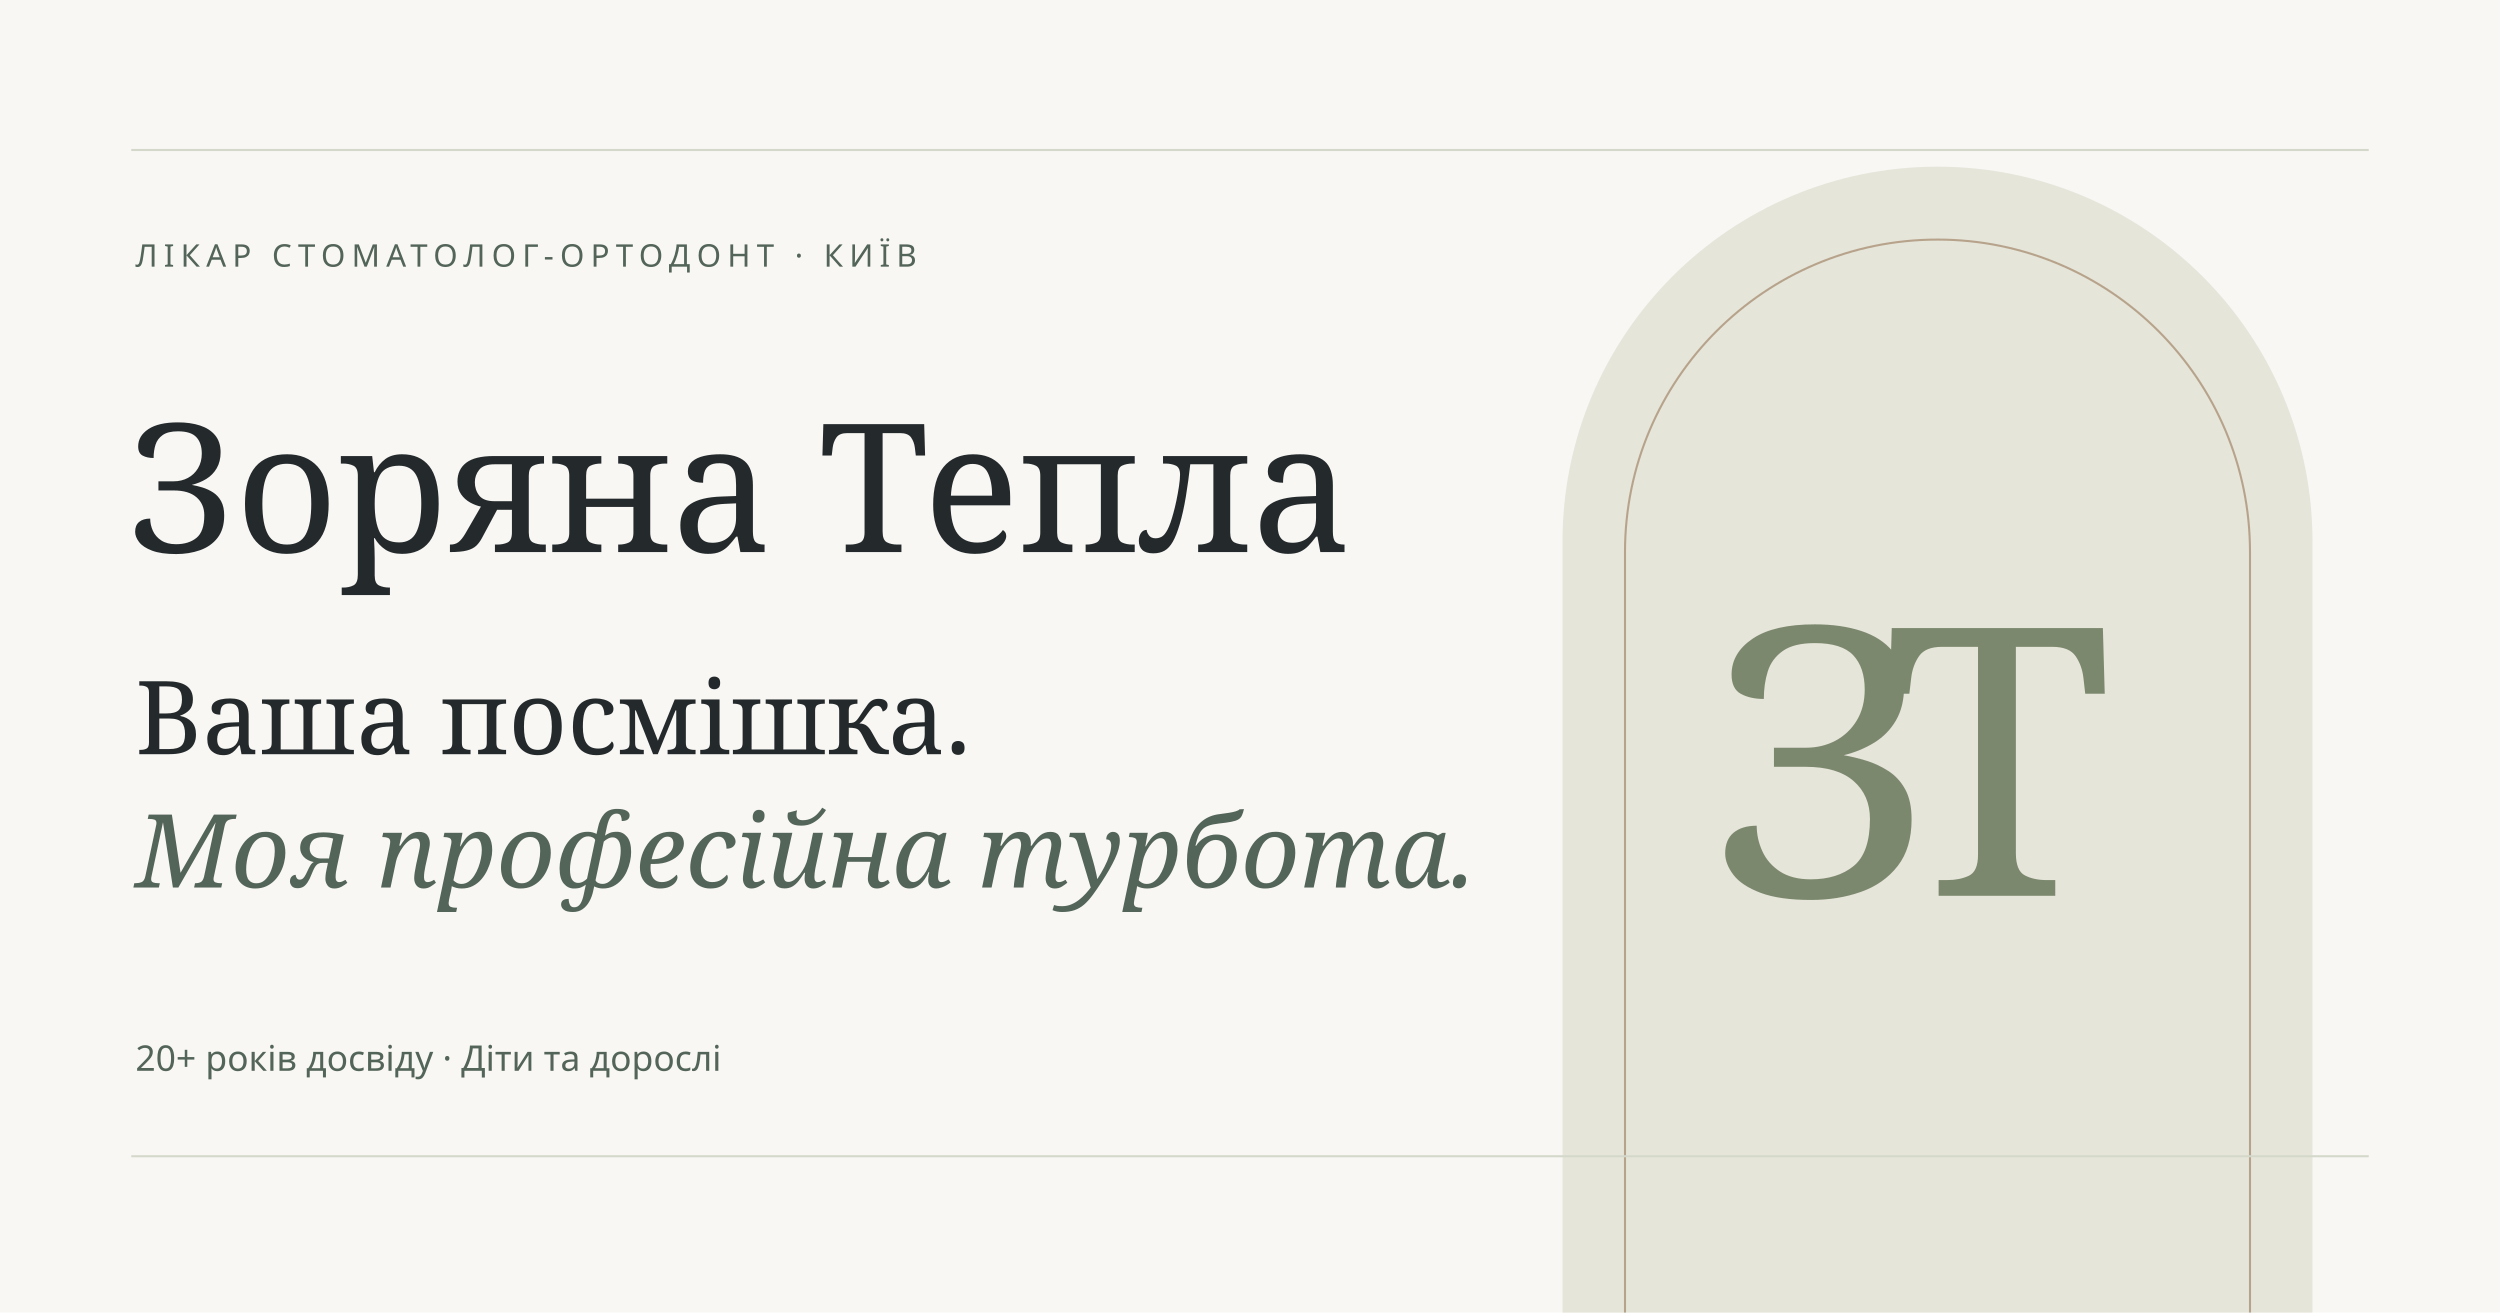
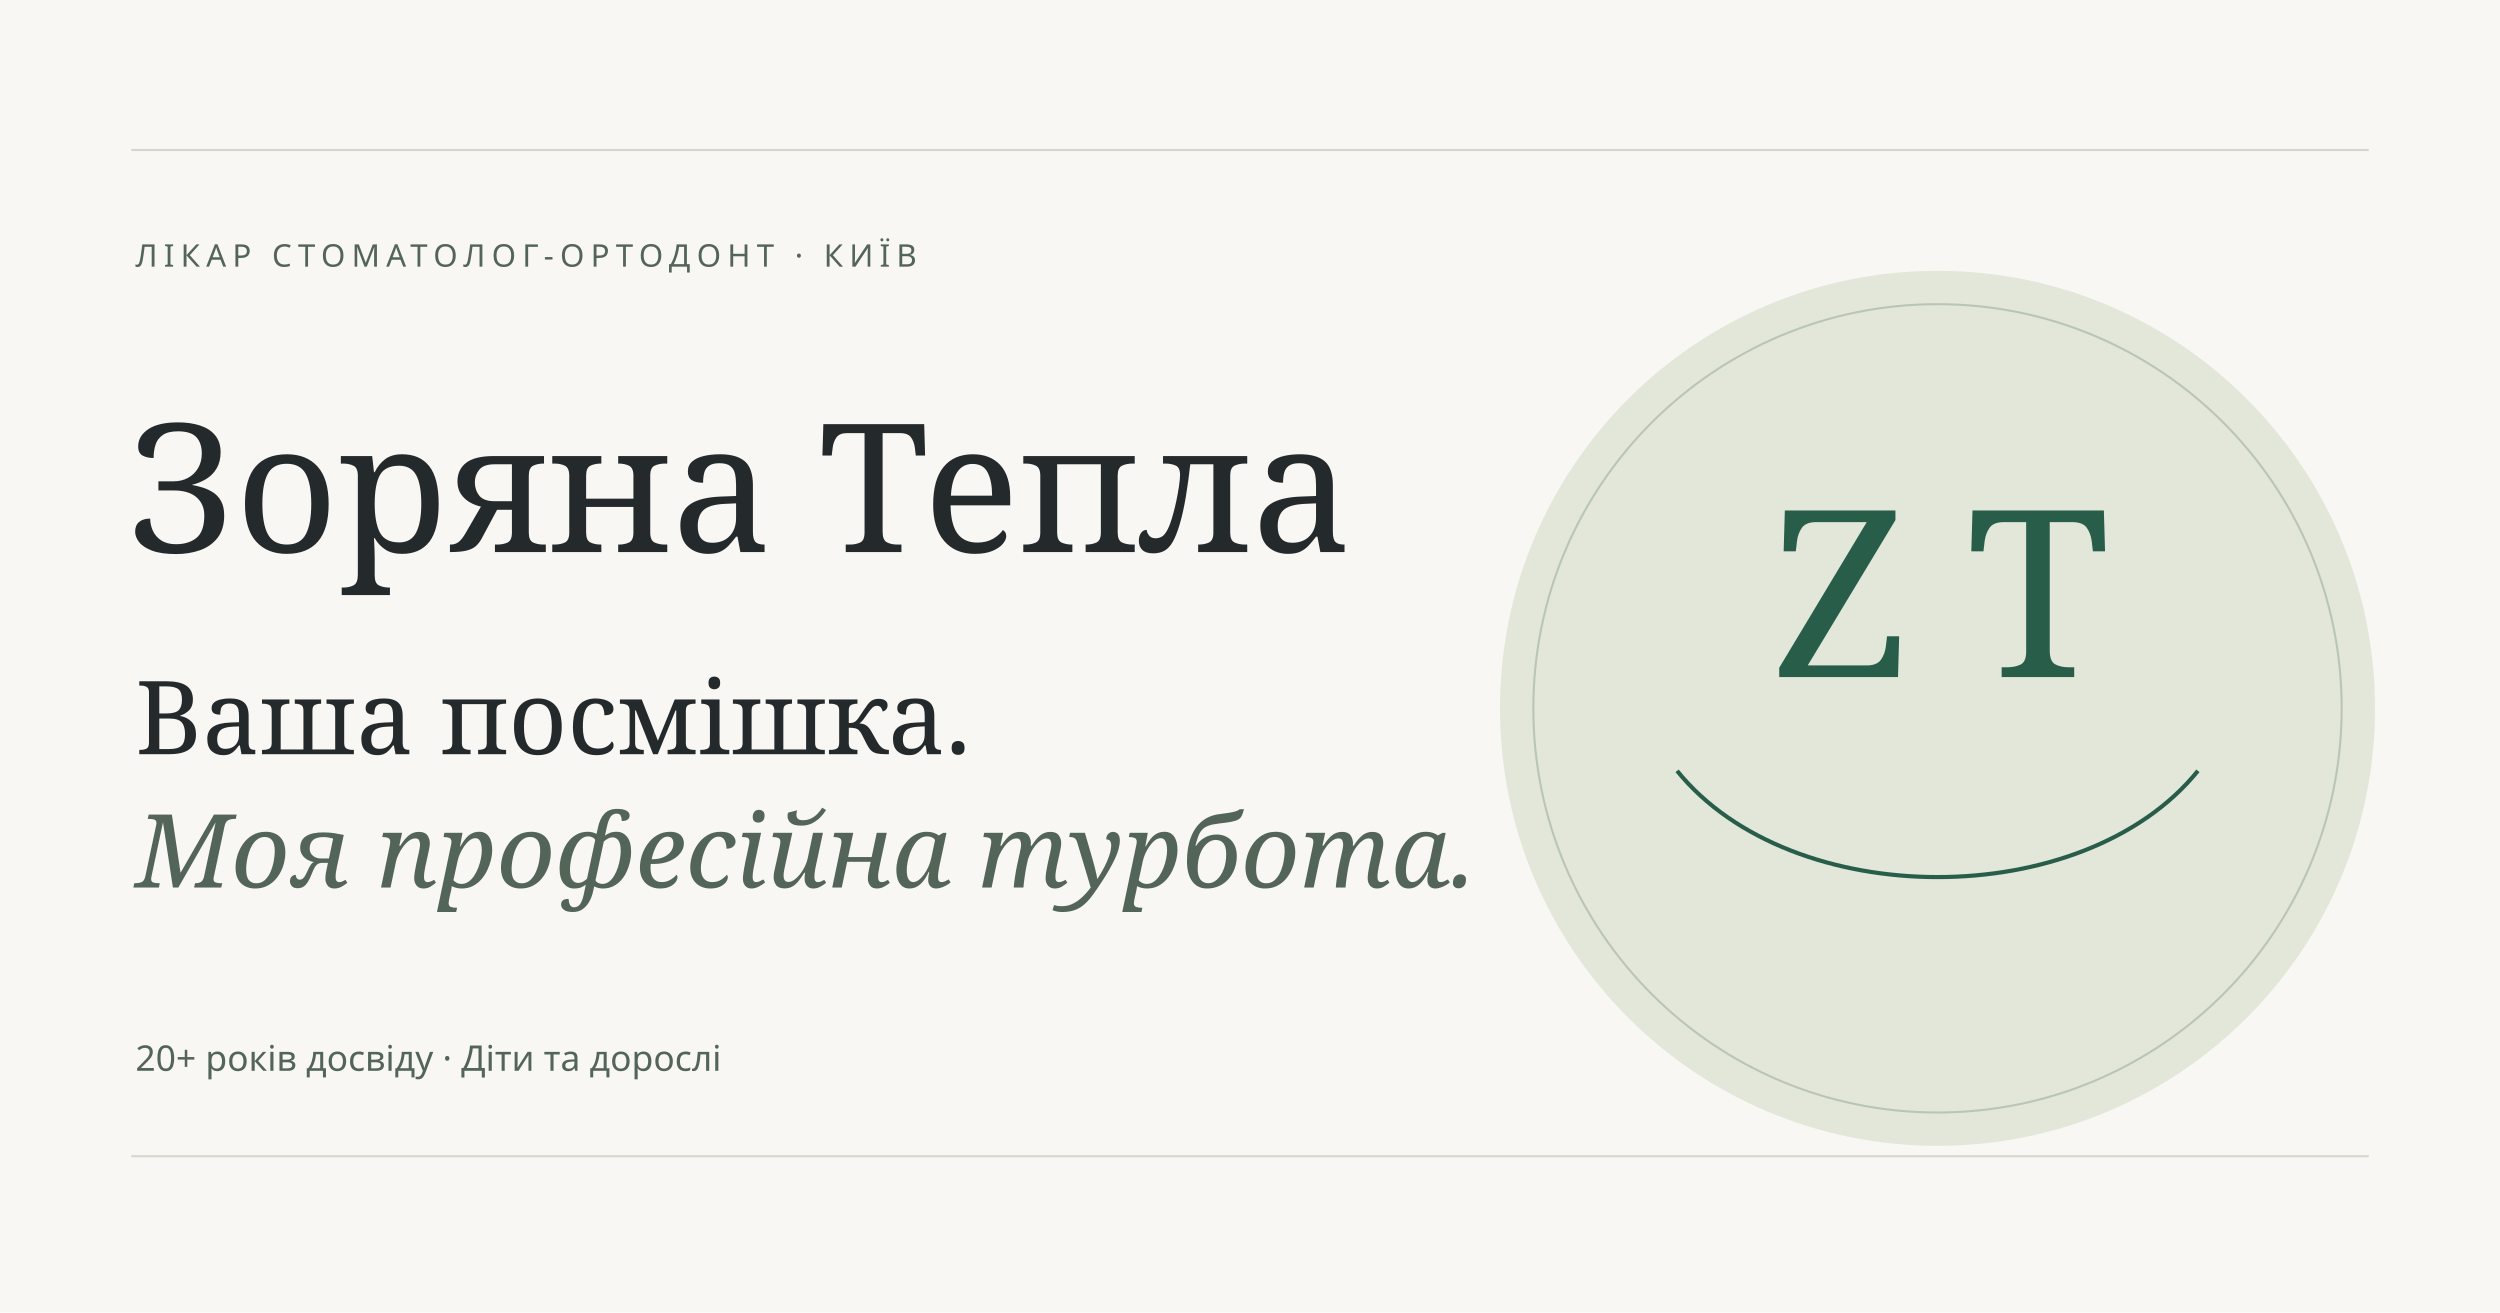
<svg xmlns="http://www.w3.org/2000/svg" width="1200" height="630" viewBox="0 0 1200 630">
  <rect width="1200" height="630" fill="#f8f7f4" />
-   <path d="M750 630V260a180 180 0 01360 0v370" fill="#e5e5d9" />
-   <path d="M780 630V265a150 150 0 01300 0v365" stroke="#b7a38b" stroke-width="1" fill="none" />
+   <circle cx="930" cy="340" r="210" fill="#e2e7da" />
+   <circle cx="930" cy="340" r="194" stroke="#90a58a" stroke-width="1" opacity=".5" fill="none" />
+   <path d="M805 370C860 438 1000 438 1055 370" stroke="#285e49" stroke-width="2" fill="none" />
  <path d="M63 72h1074M63 555h1074" stroke="#d4d8cb" />
  <text x="65" y="128" fill="#536458" font-family="sans-serif" font-size="15" letter-spacing="3">ЛІКАР СТОМАТОЛОГ-ОРТОДОНТ · КИЇВ</text>
  <g fill="#242a2c" font-family="serif">
    <text x="61" y="265" font-size="86">Зоряна Тепла</text>
    <text x="65" y="362" font-size="49">Ваша посмішка.</text>
    <text x="65" y="426" font-size="49" font-style="italic" fill="#536458">Моя професійна турбота.</text>
  </g>
  <text x="65" y="514" fill="#536458" font-family="sans-serif" font-size="17">20+ років досвіду · Діти та дорослі</text>
-   <text x="820" y="430" fill="#7c886e" font-family="serif" font-size="180" letter-spacing="-25">ЗТ</text>
+   <g fill="#285e49" font-family="serif" font-size="112">
+     <text x="850" y="325">Z</text>
+     <text x="944" y="325">T</text>
+   </g>
</svg>
